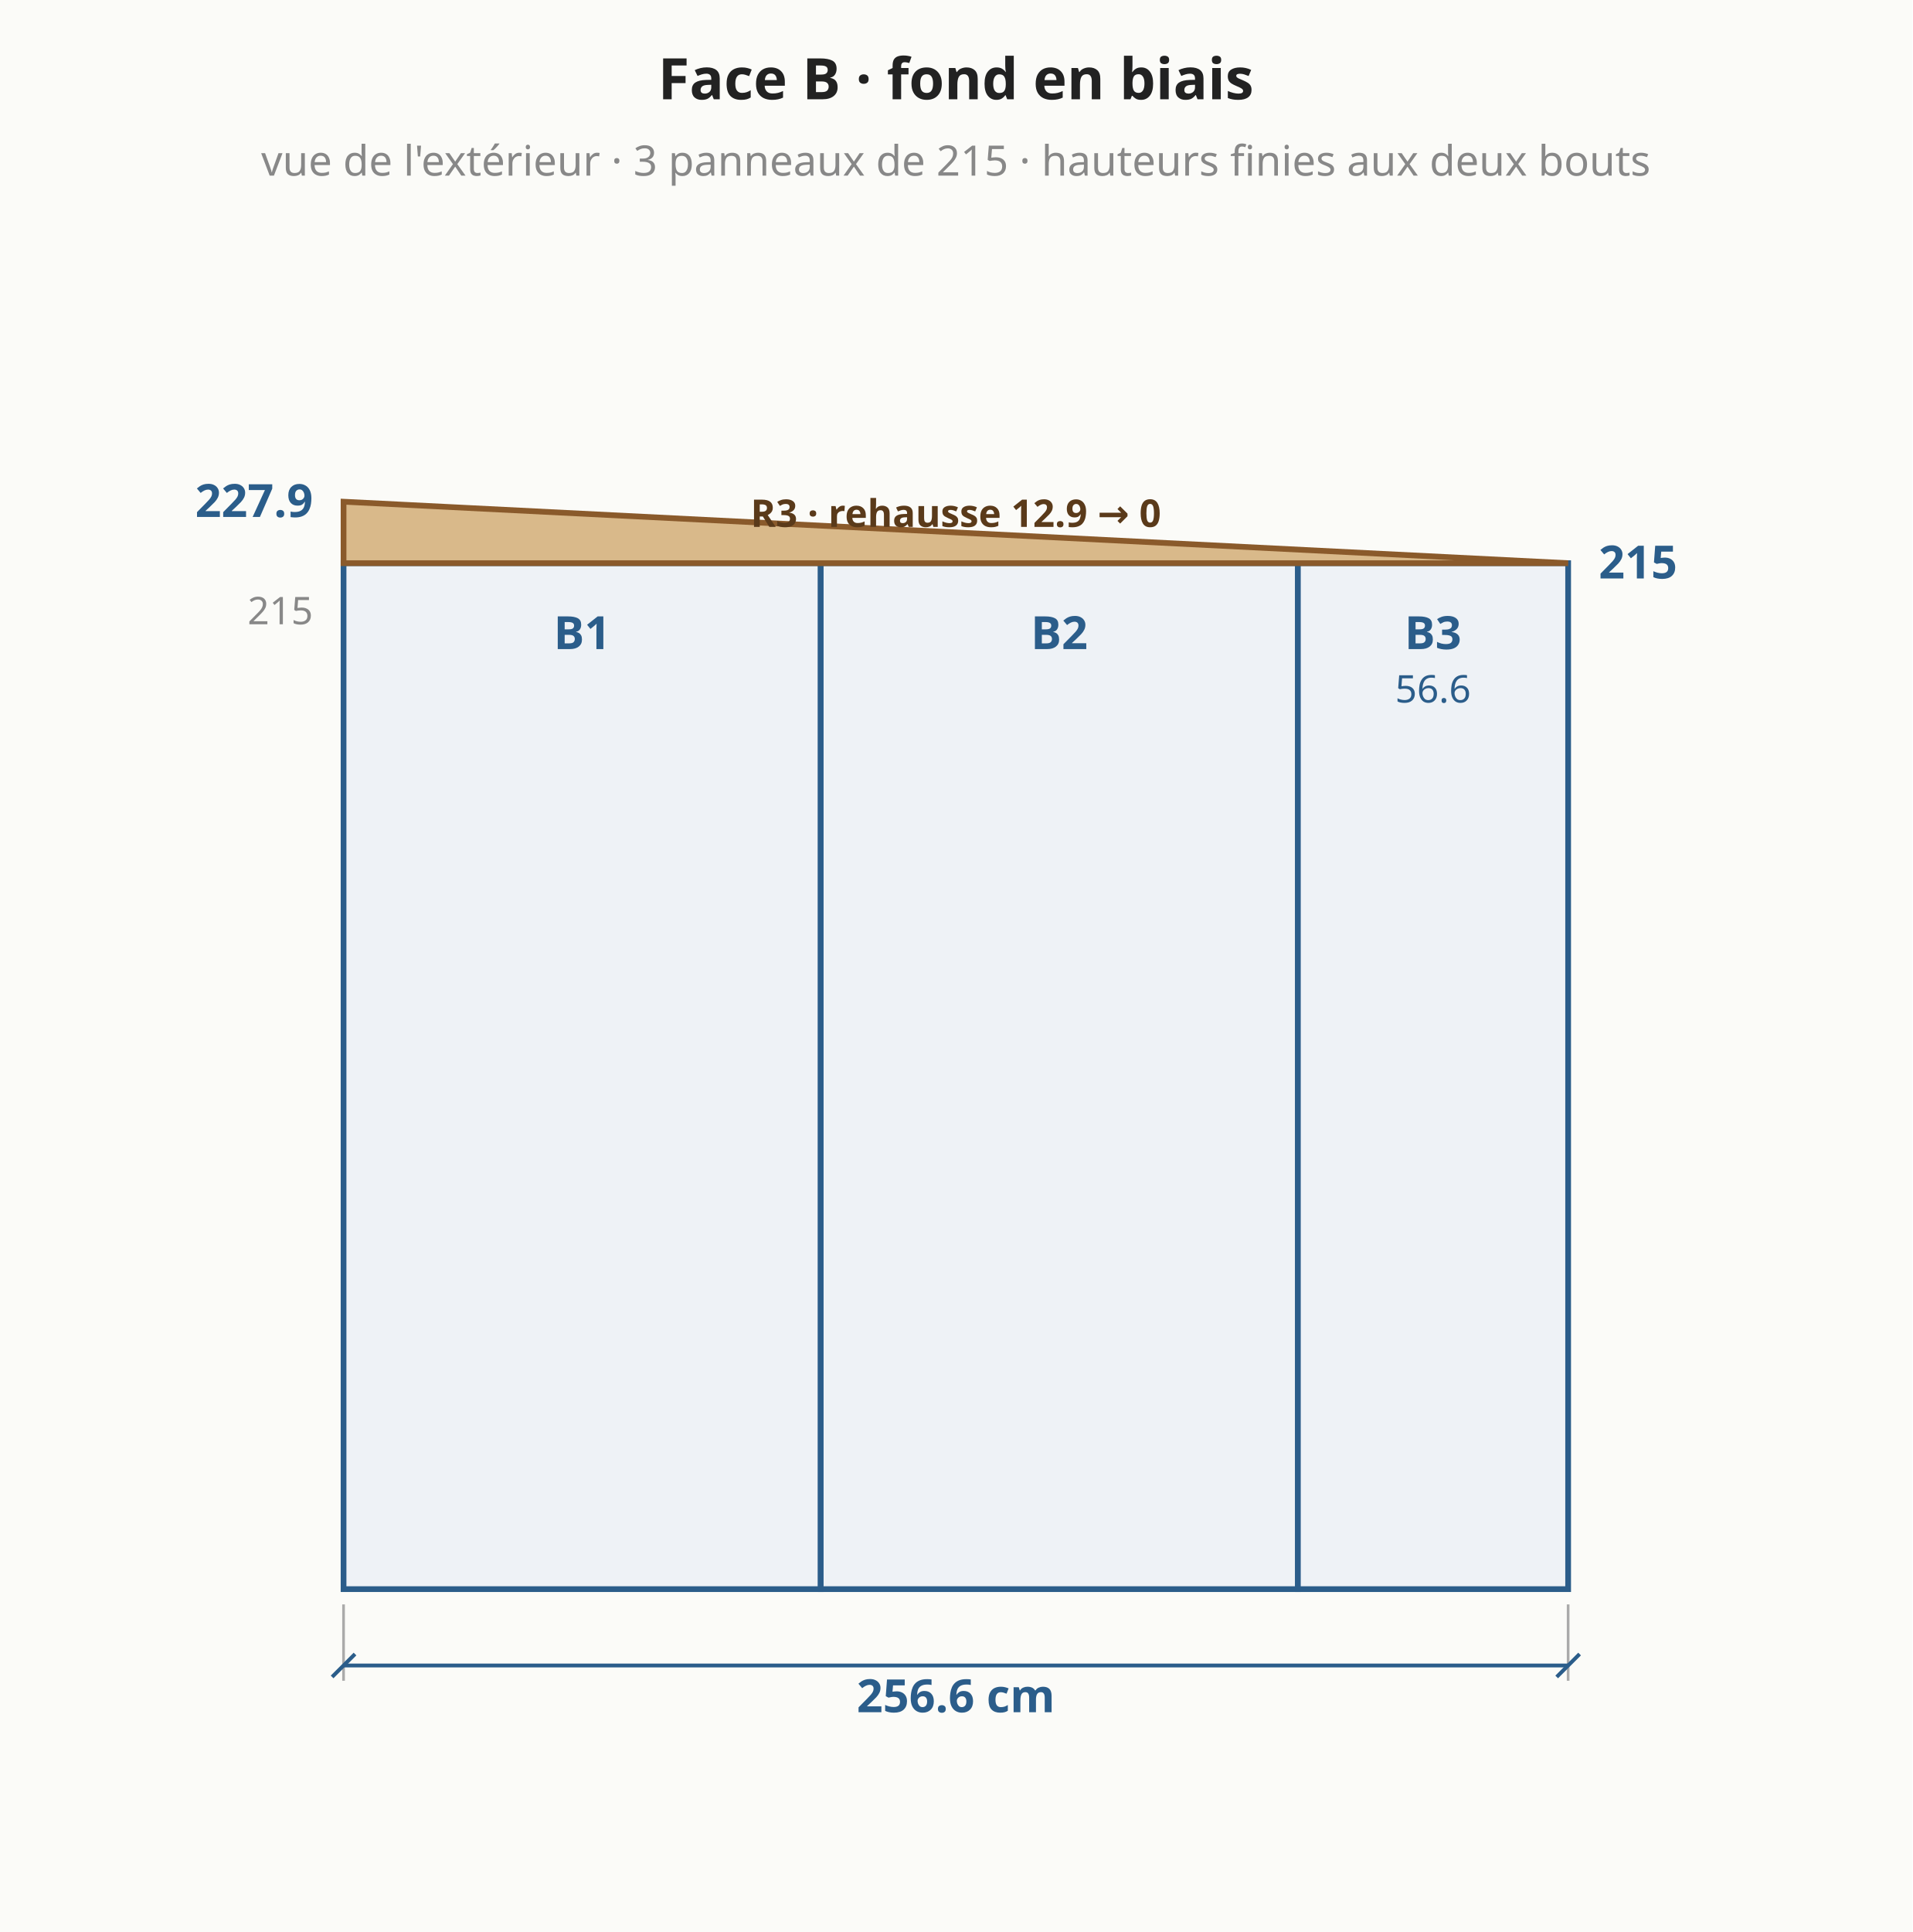
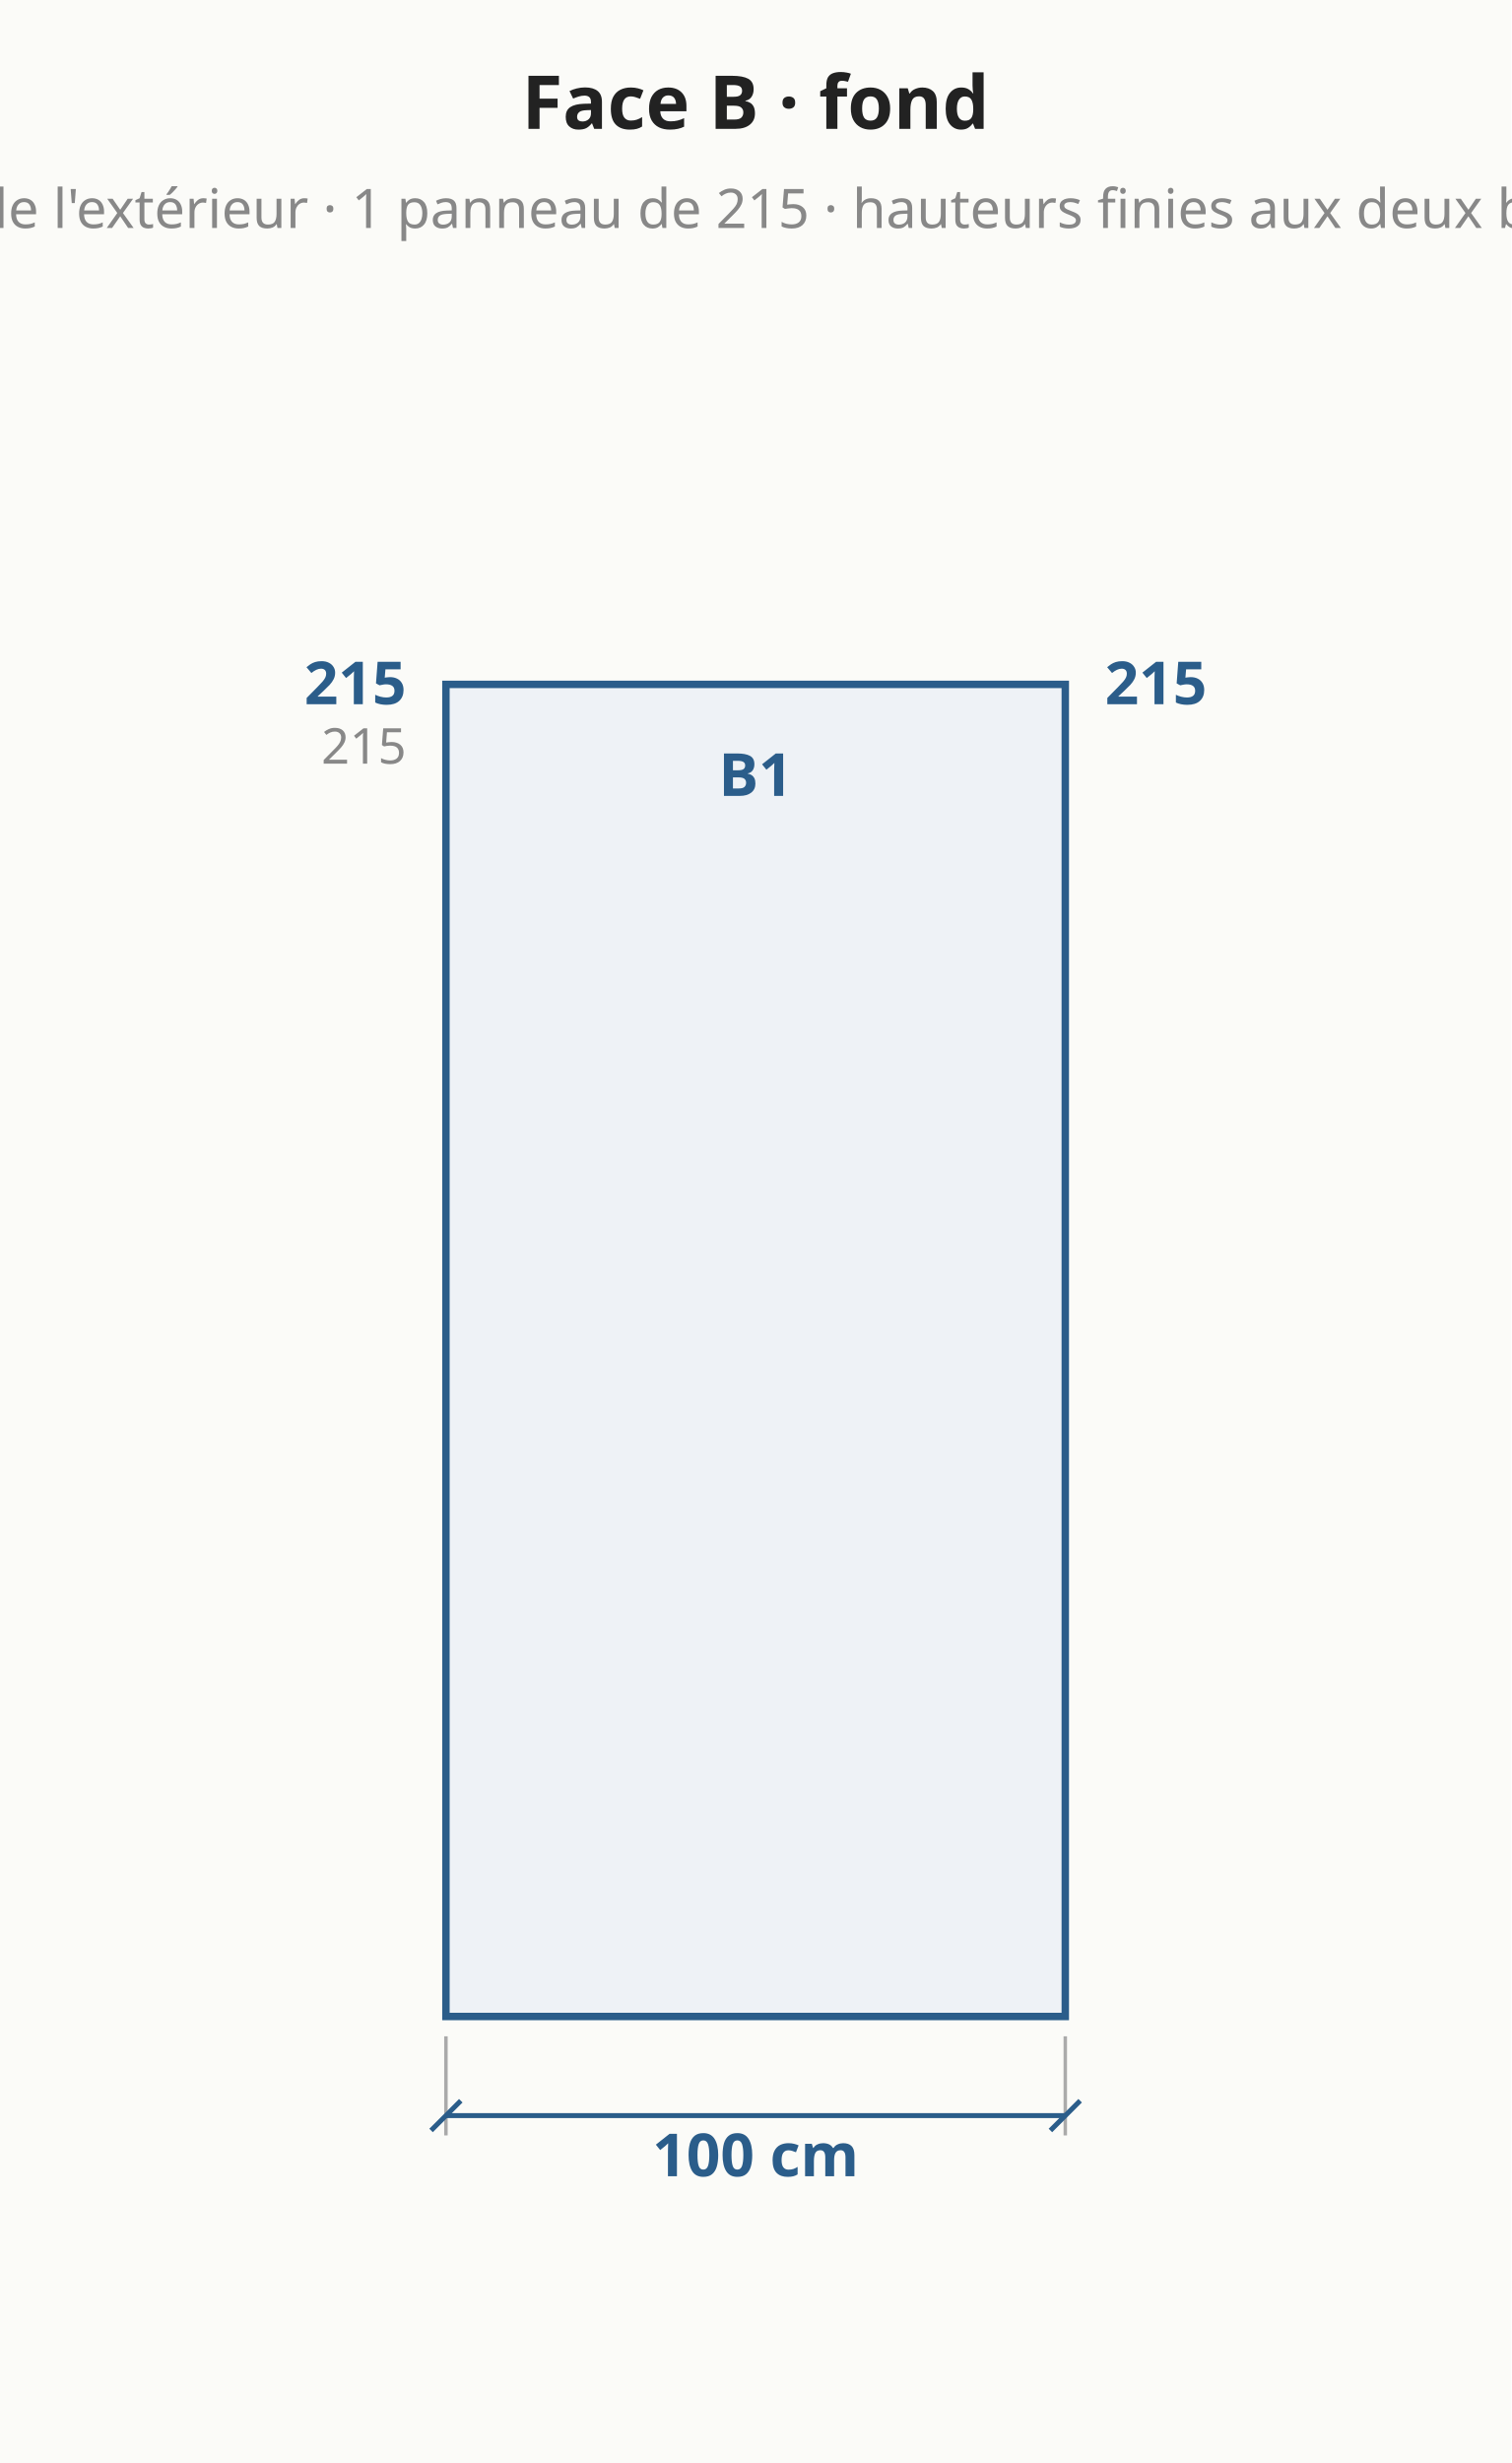
- <svg xmlns="http://www.w3.org/2000/svg" viewBox="0 0 501 506" font-family="system-ui,sans-serif" font-size="13">
-   <rect width="501" height="506" fill="#fbfbf8" />
-   <polygon points="90.0,416.2 215.0,416.2 215.0,147.5 90.0,147.5" fill="#eef2f6" stroke="#2b5d8a" stroke-width="1.5" />
-   <text x="152.5" y="170.0" text-anchor="middle" fill="#2b5d8a" font-size="12" font-weight="bold">B1</text>
-   <polygon points="215.0,416.2 340.0,416.2 340.0,147.5 215.0,147.5" fill="#eef2f6" stroke="#2b5d8a" stroke-width="1.5" />
-   <text x="277.5" y="170.0" text-anchor="middle" fill="#2b5d8a" font-size="12" font-weight="bold">B2</text>
-   <polygon points="340.0,416.2 410.8,416.2 410.8,147.5 340.0,147.5" fill="#eef2f6" stroke="#2b5d8a" stroke-width="1.5" />
-   <text x="375.4" y="170.0" text-anchor="middle" fill="#2b5d8a" font-size="12" font-weight="bold">B3</text>
-   <text x="375.4" y="184.0" text-anchor="middle" fill="#2b5d8a" font-size="10" font-weight="normal">56.6</text>
-   <polygon points="90.0,147.5 410.8,147.5 410.8,147.5 90.0,131.4" fill="#d9b98a" stroke="#8a5a2b" stroke-width="1.5" />
-   <text x="250.4" y="138.0" text-anchor="middle" fill="#5a3a1a" font-size="10" font-weight="bold">R3 · rehausse 12.9 → 0</text>
-   <line x1="90.0" y1="420.2" x2="90.0" y2="440.2" stroke="#aaa" stroke-width="0.7" />
-   <line x1="410.8" y1="420.2" x2="410.8" y2="440.2" stroke="#aaa" stroke-width="0.7" />
-   <line x1="90.0" y1="436.2" x2="410.8" y2="436.2" stroke="#2b5d8a" stroke-width="1" />
-   <line x1="87.0" y1="439.2" x2="93.0" y2="433.2" stroke="#2b5d8a" stroke-width="1" />
-   <line x1="407.8" y1="439.2" x2="413.8" y2="433.2" stroke="#2b5d8a" stroke-width="1" />
-   <text x="250.4" y="444.2" text-anchor="middle" dominant-baseline="middle" fill="#2b5d8a" font-size="12" font-weight="bold" transform="rotate(0.0 250.4 444.2)">256.6 cm</text>
-   <text x="82.0" y="135.4" text-anchor="end" fill="#2b5d8a" font-size="12" font-weight="bold">227.9</text>
-   <text x="418.8" y="151.5" text-anchor="start" fill="#2b5d8a" font-size="12" font-weight="bold">215</text>
-   <text x="82.0" y="163.5" text-anchor="end" fill="#888" font-size="10" font-weight="normal">215</text>
-   <text x="250.4" y="26.0" text-anchor="middle" fill="#222" font-size="15" font-weight="bold">Face B · fond en biais</text>
-   <text x="250.4" y="46.0" text-anchor="middle" fill="#888" font-size="11" font-weight="normal">vue de l'extérieur · 3 panneaux de 215 · hauteurs finies aux deux bouts</text>
+ <svg xmlns="http://www.w3.org/2000/svg" viewBox="0 0 305 497" font-family="system-ui,sans-serif" font-size="13">
+   <rect width="305" height="497" fill="#fbfbf8" />
+   <polygon points="90.0,406.9 215.0,406.9 215.0,138.1 90.0,138.1" fill="#eef2f6" stroke="#2b5d8a" stroke-width="1.5" />
+   <text x="152.5" y="160.6" text-anchor="middle" fill="#2b5d8a" font-size="12" font-weight="bold">B1</text>
+   <line x1="90.0" y1="410.9" x2="90.0" y2="430.9" stroke="#aaa" stroke-width="0.7" />
+   <line x1="215.0" y1="410.9" x2="215.0" y2="430.9" stroke="#aaa" stroke-width="0.7" />
+   <line x1="90.0" y1="426.9" x2="215.0" y2="426.9" stroke="#2b5d8a" stroke-width="1" />
+   <line x1="87.0" y1="429.9" x2="93.0" y2="423.9" stroke="#2b5d8a" stroke-width="1" />
+   <line x1="212.0" y1="429.9" x2="218.0" y2="423.9" stroke="#2b5d8a" stroke-width="1" />
+   <text x="152.5" y="434.9" text-anchor="middle" dominant-baseline="middle" fill="#2b5d8a" font-size="12" font-weight="bold" transform="rotate(0.0 152.5 434.9)">100 cm</text>
+   <text x="82.0" y="142.1" text-anchor="end" fill="#2b5d8a" font-size="12" font-weight="bold">215</text>
+   <text x="223.0" y="142.1" text-anchor="start" fill="#2b5d8a" font-size="12" font-weight="bold">215</text>
+   <text x="82.0" y="154.1" text-anchor="end" fill="#888" font-size="10" font-weight="normal">215</text>
+   <text x="152.5" y="26.0" text-anchor="middle" fill="#222" font-size="15" font-weight="bold">Face B · fond</text>
+   <text x="152.5" y="46.0" text-anchor="middle" fill="#888" font-size="11" font-weight="normal">vue de l'extérieur · 1 panneau de 215 · hauteurs finies aux deux bouts</text>
</svg>
